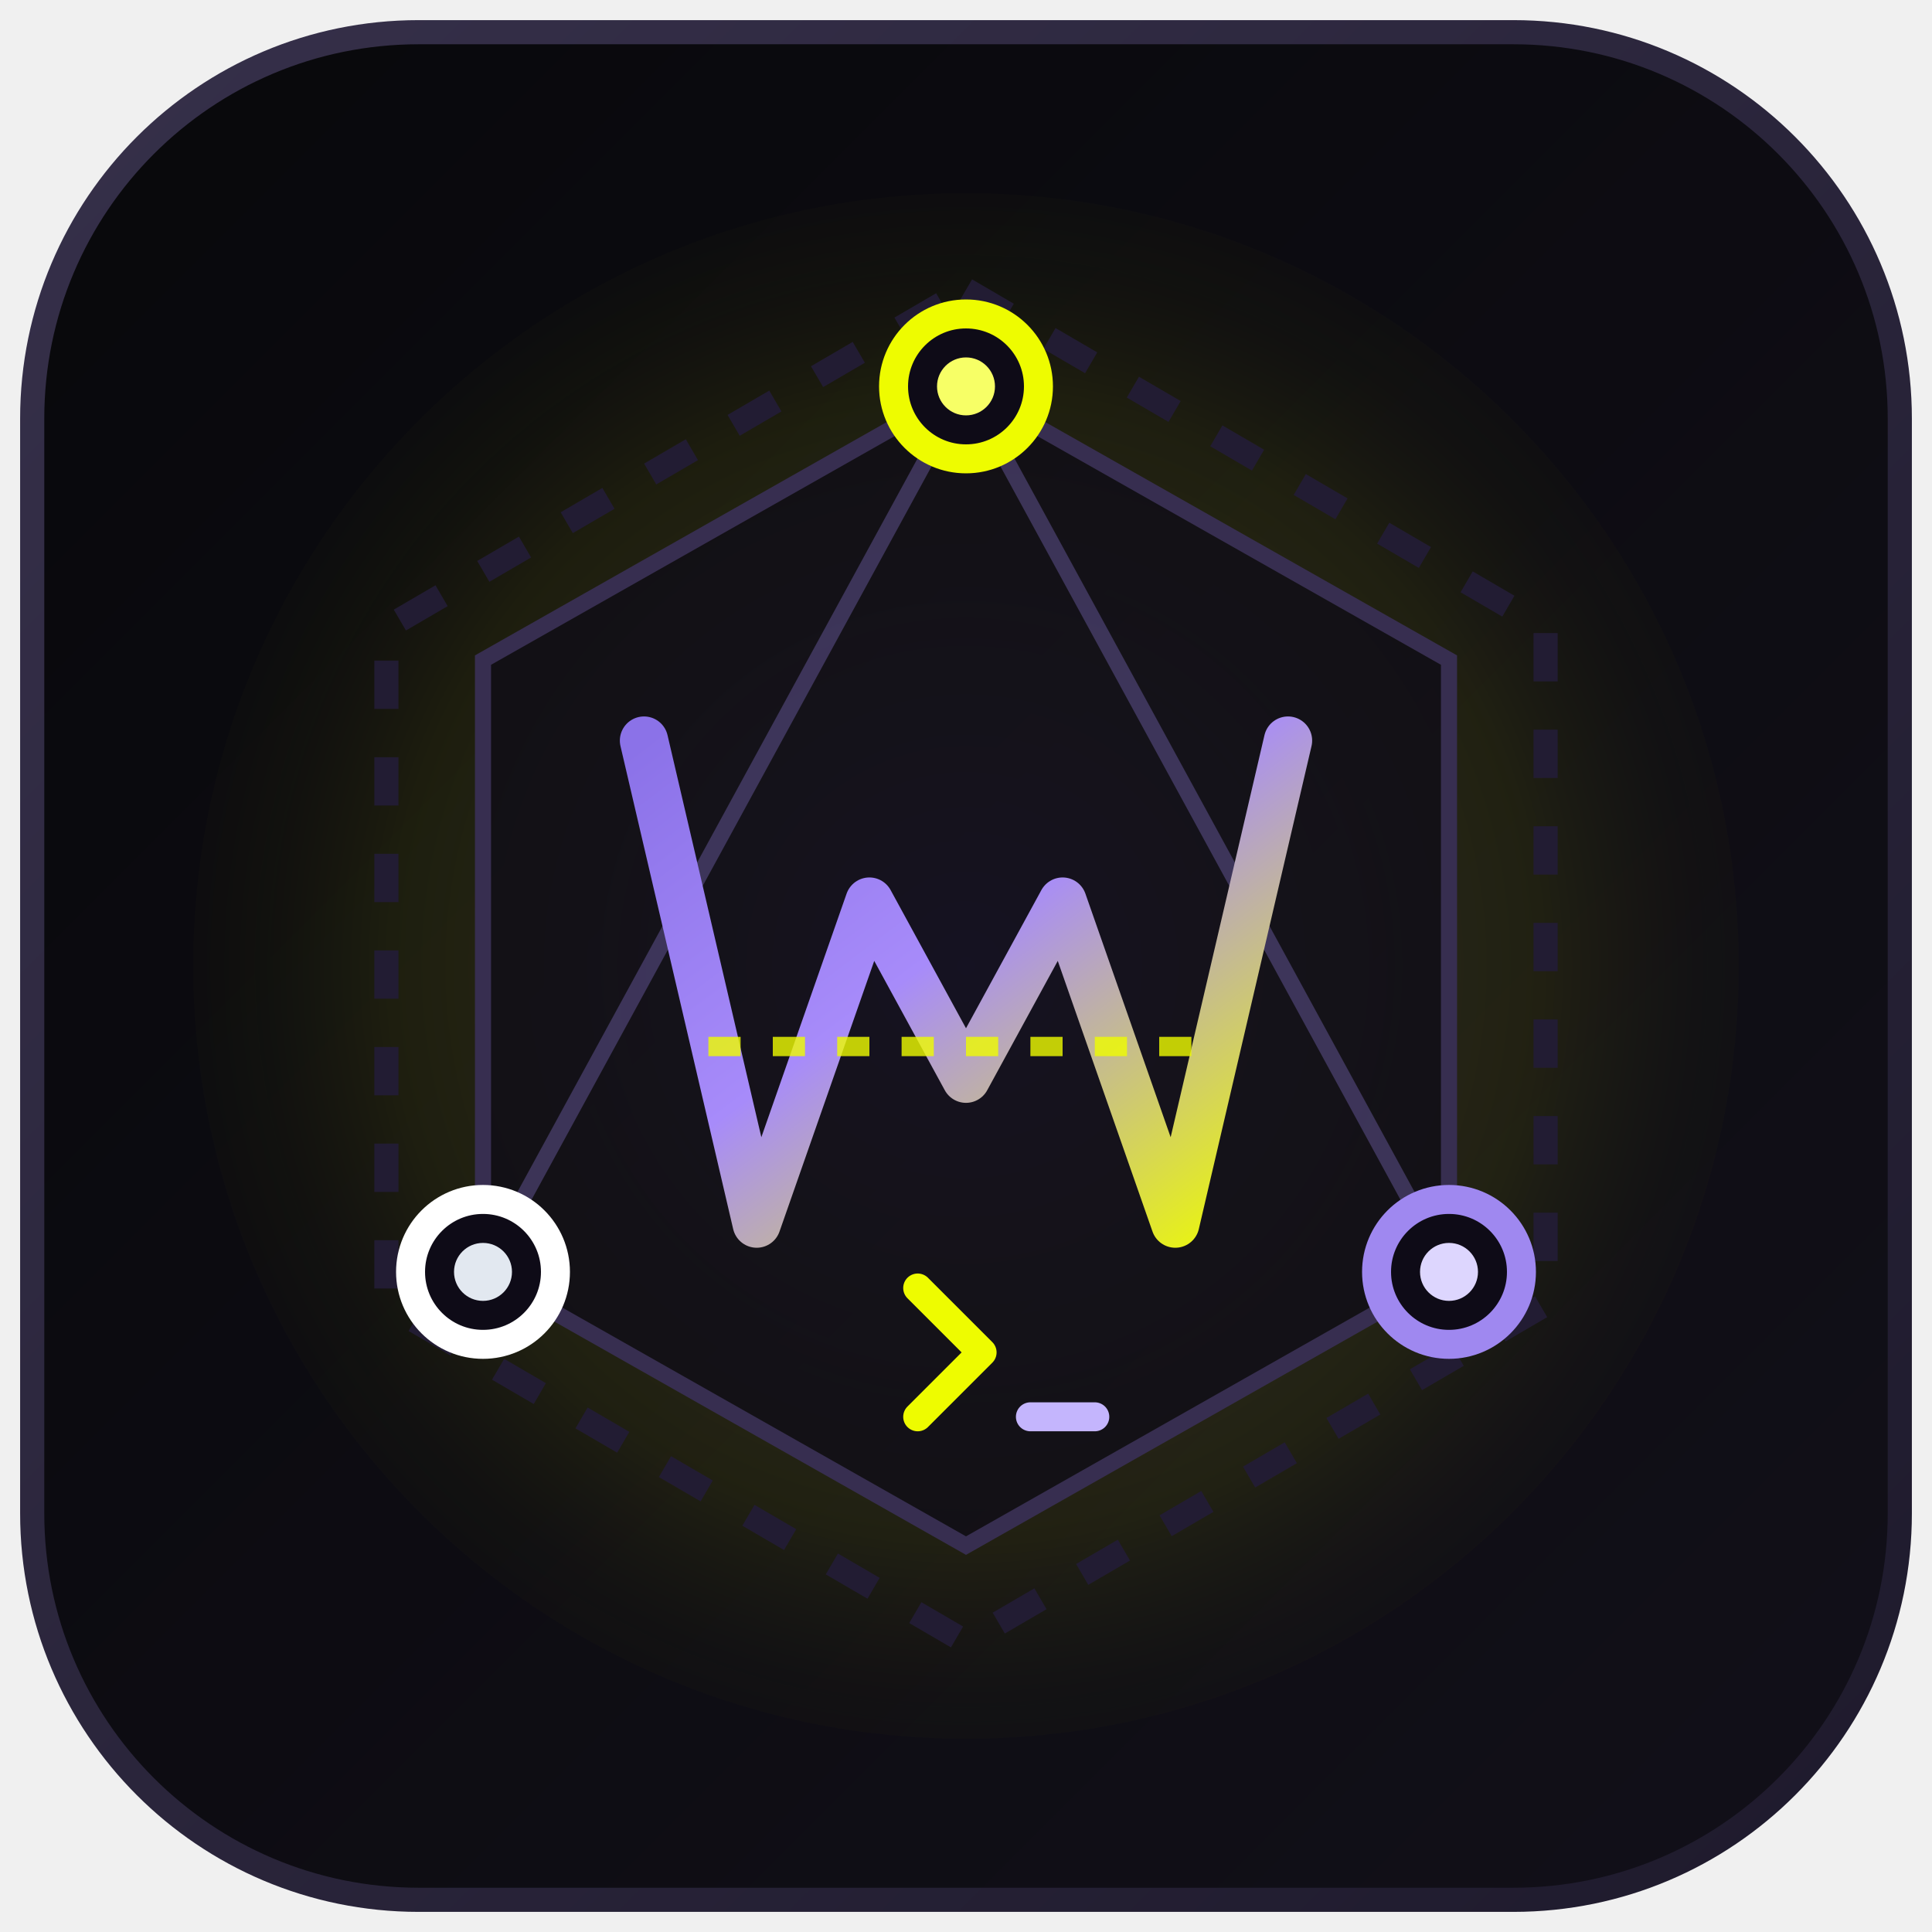
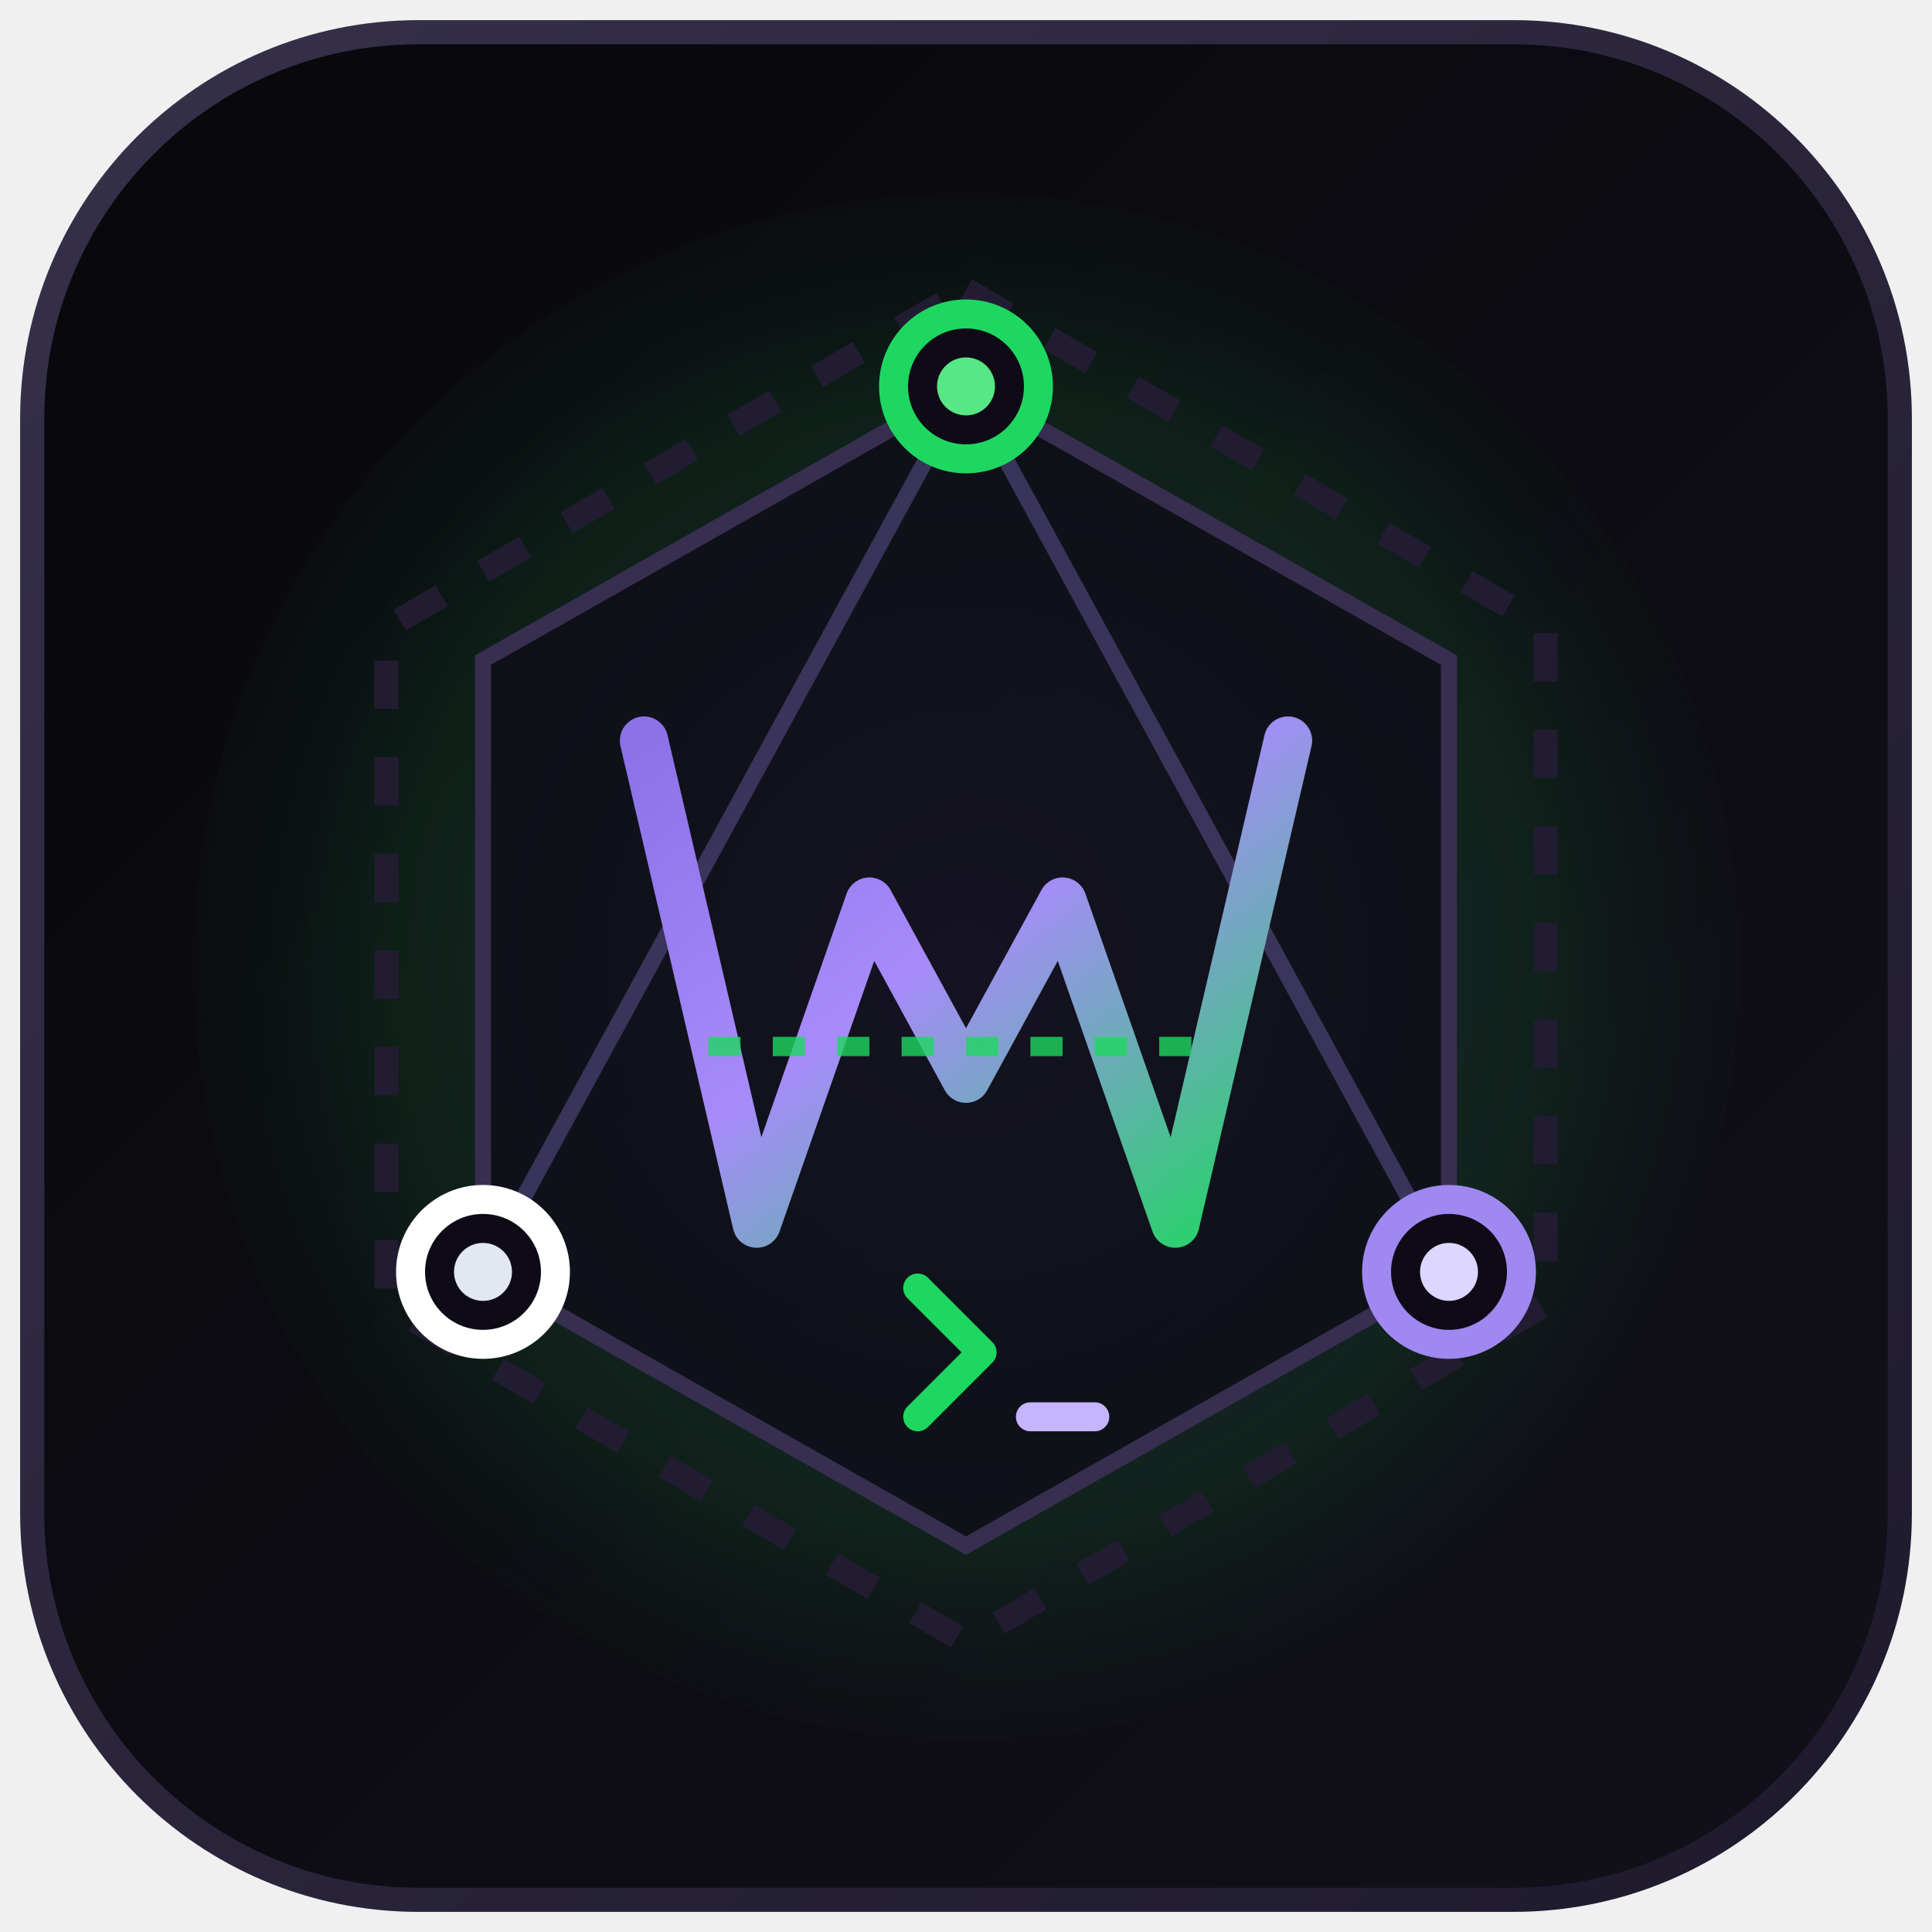
<svg xmlns="http://www.w3.org/2000/svg" viewBox="0 0 120 120" width="100%" height="100%" fill="none">
  <defs>
    <linearGradient id="icon-bg" x1="0%" y1="0%" x2="100%" y2="100%">
      <stop offset="0%" stop-color="#08080B" />
      <stop offset="100%" stop-color="#121019" />
    </linearGradient>
    <linearGradient id="icon-border" x1="0%" y1="0%" x2="100%" y2="100%">
      <stop offset="0%" stop-color="#36304A" />
      <stop offset="100%" stop-color="#1E1A2C" />
    </linearGradient>
    <linearGradient id="keel-grad" x1="0%" y1="0%" x2="100%" y2="100%">
      <stop offset="0%" stop-color="#8B72E8" />
      <stop offset="45%" stop-color="#A78BFA" />
-       <stop offset="100%" stop-color="#EEFC00" />
+       <stop offset="100%" stop-color="#1ED760" />
    </linearGradient>
    <radialGradient id="icon-glow" cx="60" cy="60" r="55" gradientUnits="userSpaceOnUse">
      <stop offset="0%" stop-color="#9F88F0" stop-opacity="0.22" />
-       <stop offset="65%" stop-color="#EEFC00" stop-opacity="0.08" />
+       <stop offset="65%" stop-color="#1ED760" stop-opacity="0.10" />
      <stop offset="100%" stop-color="#08080B" stop-opacity="0" />
    </radialGradient>
  </defs>
  <rect x="2" y="2" width="116" height="116" rx="24" fill="url(#icon-bg)" stroke="url(#icon-border)" stroke-width="1.5" />
  <circle cx="60" cy="60" r="48" fill="url(#icon-glow)" />
  <polygon points="60,18 96,39 96,81 60,102 24,81 24,39" fill="none" stroke="#221C33" stroke-width="1.5" stroke-dasharray="3 3" />
  <polygon points="60,24 90,41 90,79 60,96 30,79 30,41" fill="#0E0B17" fill-opacity="0.75" stroke="#372E50" stroke-width="1" />
  <path d="M60,24 L90,79 M30,79 L60,24" stroke="#9F88F0" stroke-opacity="0.3" stroke-width="1" />
  <path d="M40,46 L47,76 L54,56 L60,67 L66,56 L73,76 L80,46" fill="none" stroke="url(#keel-grad)" stroke-width="3" stroke-linecap="round" stroke-linejoin="round" />
-   <line x1="44" y1="65" x2="76" y2="65" stroke="#EEFC00" stroke-width="1.2" stroke-opacity="0.8" stroke-dasharray="2 2" />
-   <path d="M57,80 L61,84 L57,88" fill="none" stroke="#EEFC00" stroke-width="1.8" stroke-linecap="round" stroke-linejoin="round" />
+   <line x1="44" y1="65" x2="76" y2="65" stroke="#1ED760" stroke-width="1.2" stroke-opacity="0.8" stroke-dasharray="2 2" />
+   <path d="M57,80 L61,84 L57,88" fill="none" stroke="#1ED760" stroke-width="1.8" stroke-linecap="round" stroke-linejoin="round" />
  <line x1="64" y1="88" x2="68" y2="88" stroke="#C4B5FD" stroke-width="1.8" stroke-linecap="round" />
-   <circle cx="60" cy="24" r="4.5" fill="#0E0B17" stroke="#EEFC00" stroke-width="1.8" />
-   <circle cx="60" cy="24" r="1.8" fill="#F7FF66" />
+   <circle cx="60" cy="24" r="4.5" fill="#0E0B17" stroke="#1ED760" stroke-width="1.8" />
+   <circle cx="60" cy="24" r="1.8" fill="#57E785" />
  <circle cx="90" cy="79" r="4.5" fill="#0E0B17" stroke="#9F88F0" stroke-width="1.8" />
  <circle cx="90" cy="79" r="1.8" fill="#DDD6FE" />
  <circle cx="30" cy="79" r="4.5" fill="#0E0B17" stroke="#FFFFFF" stroke-width="1.8" />
  <circle cx="30" cy="79" r="1.8" fill="#E2E8F0" />
</svg>
